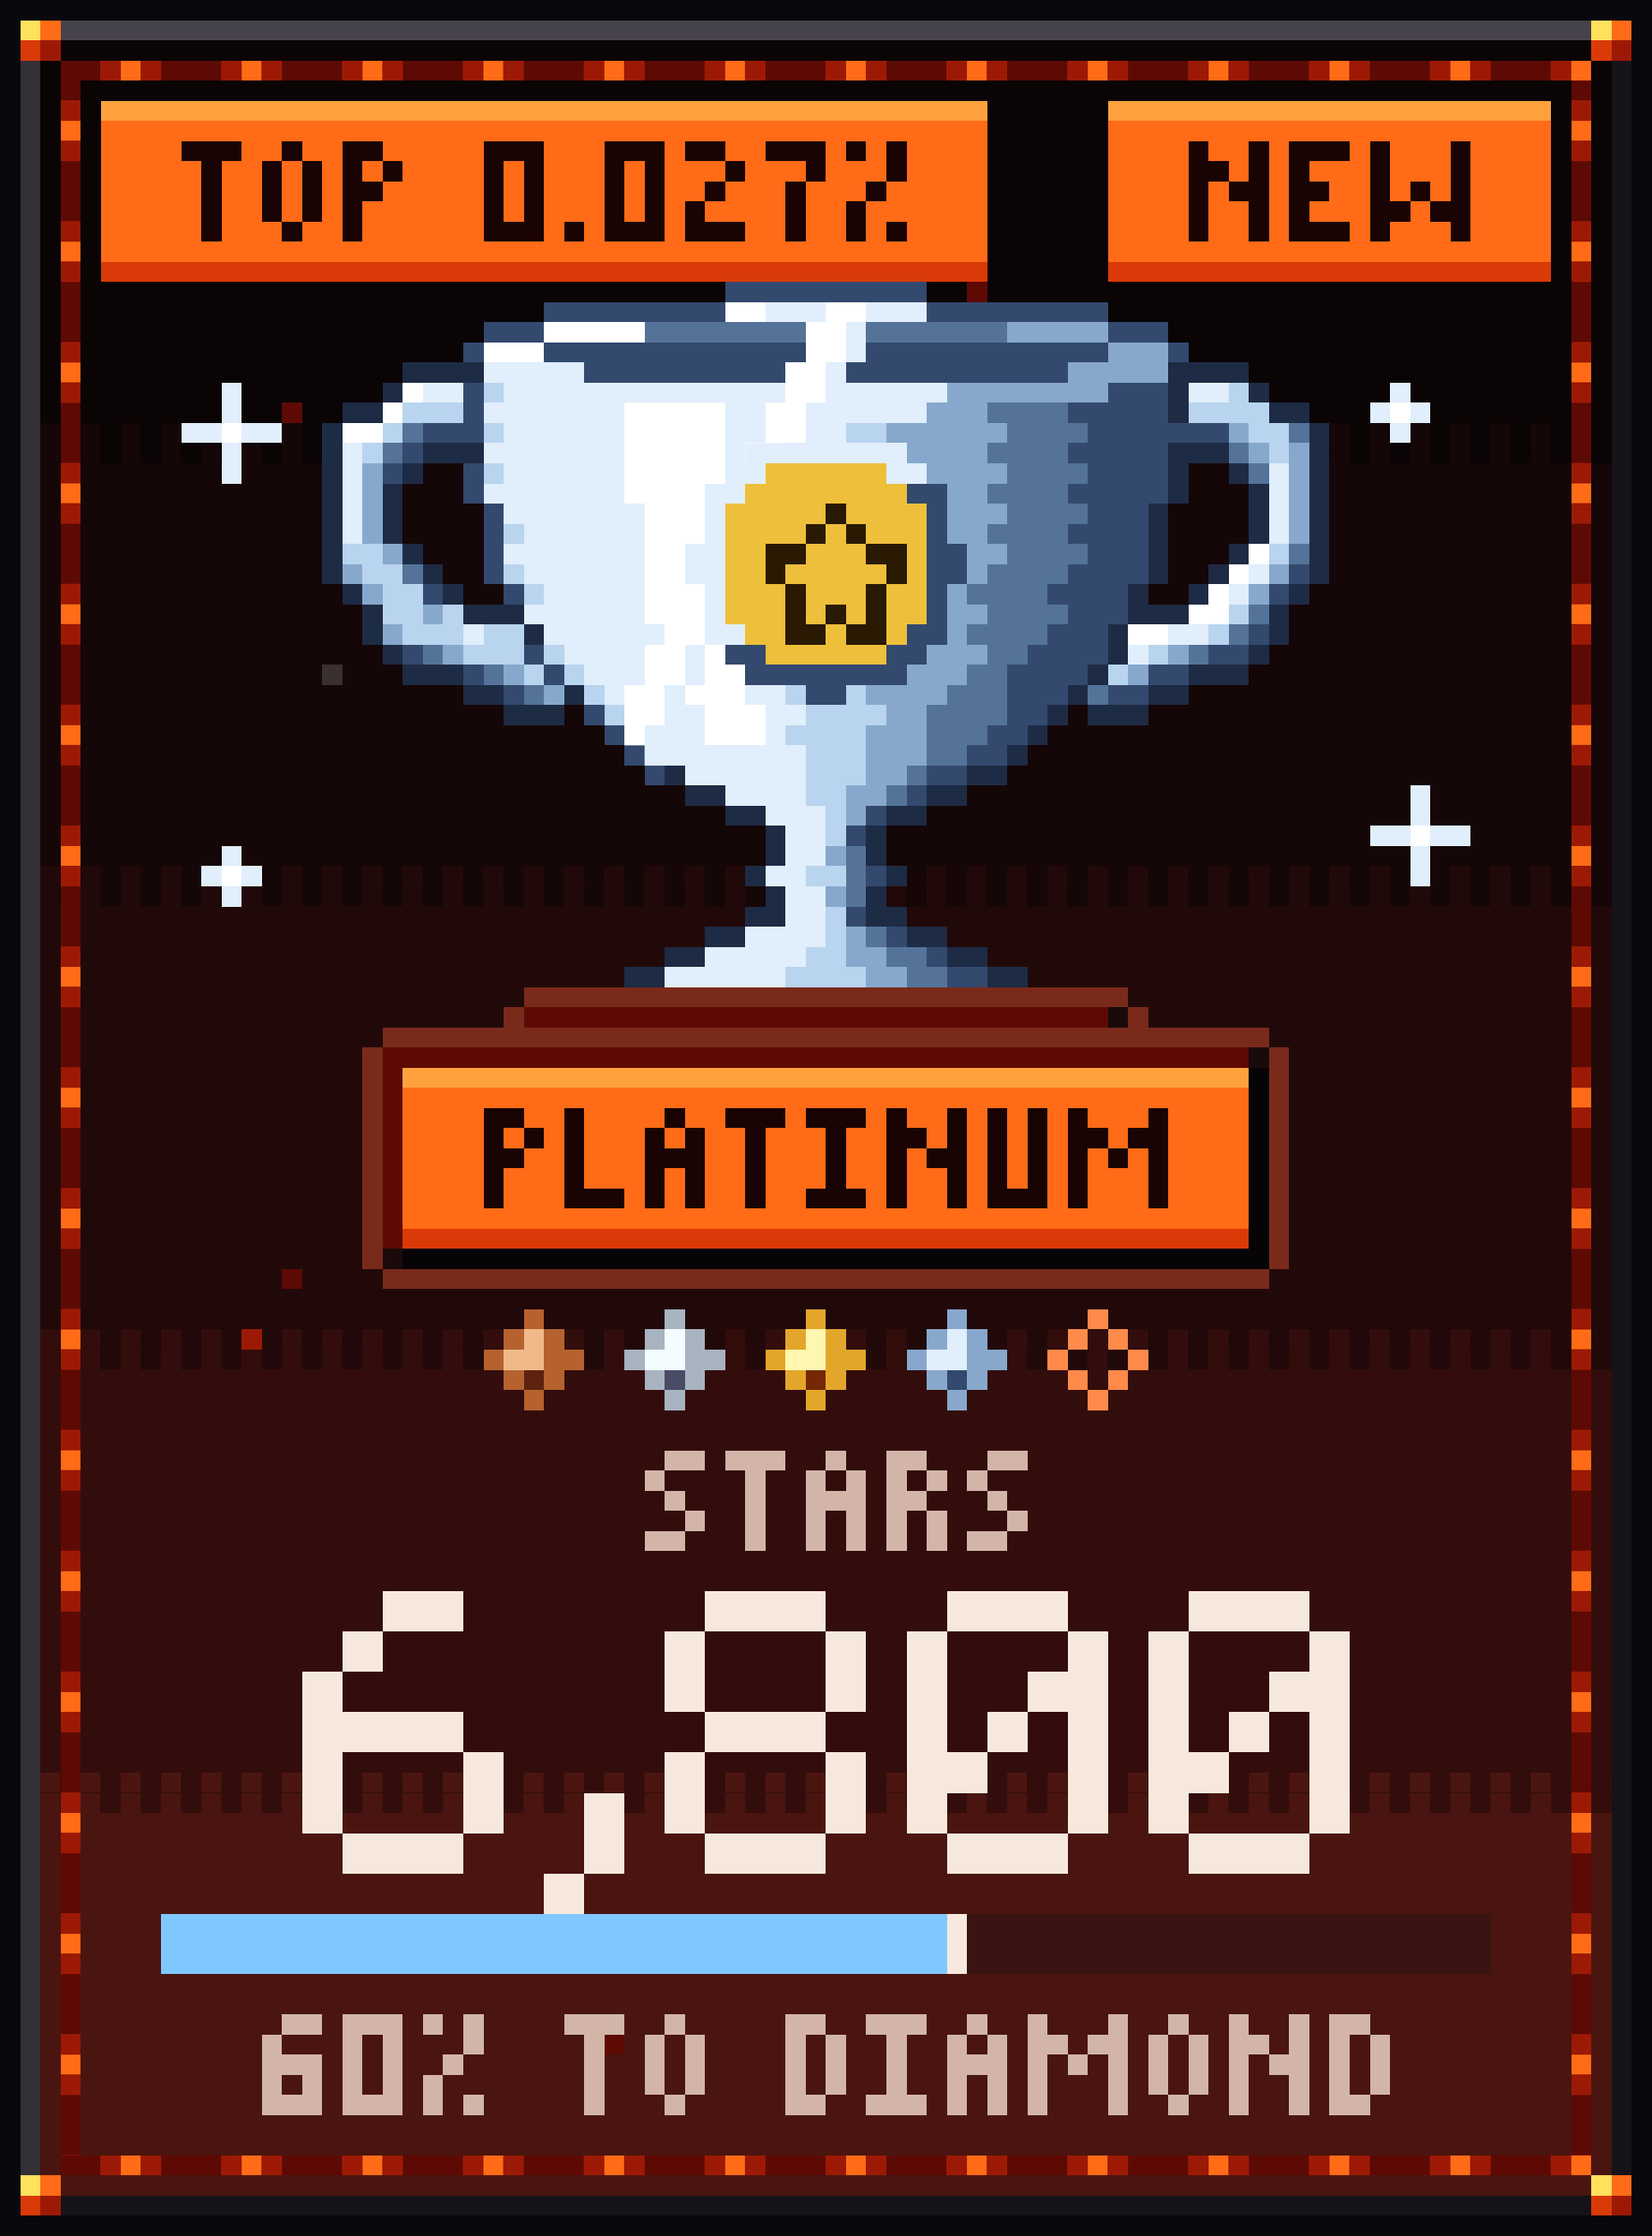
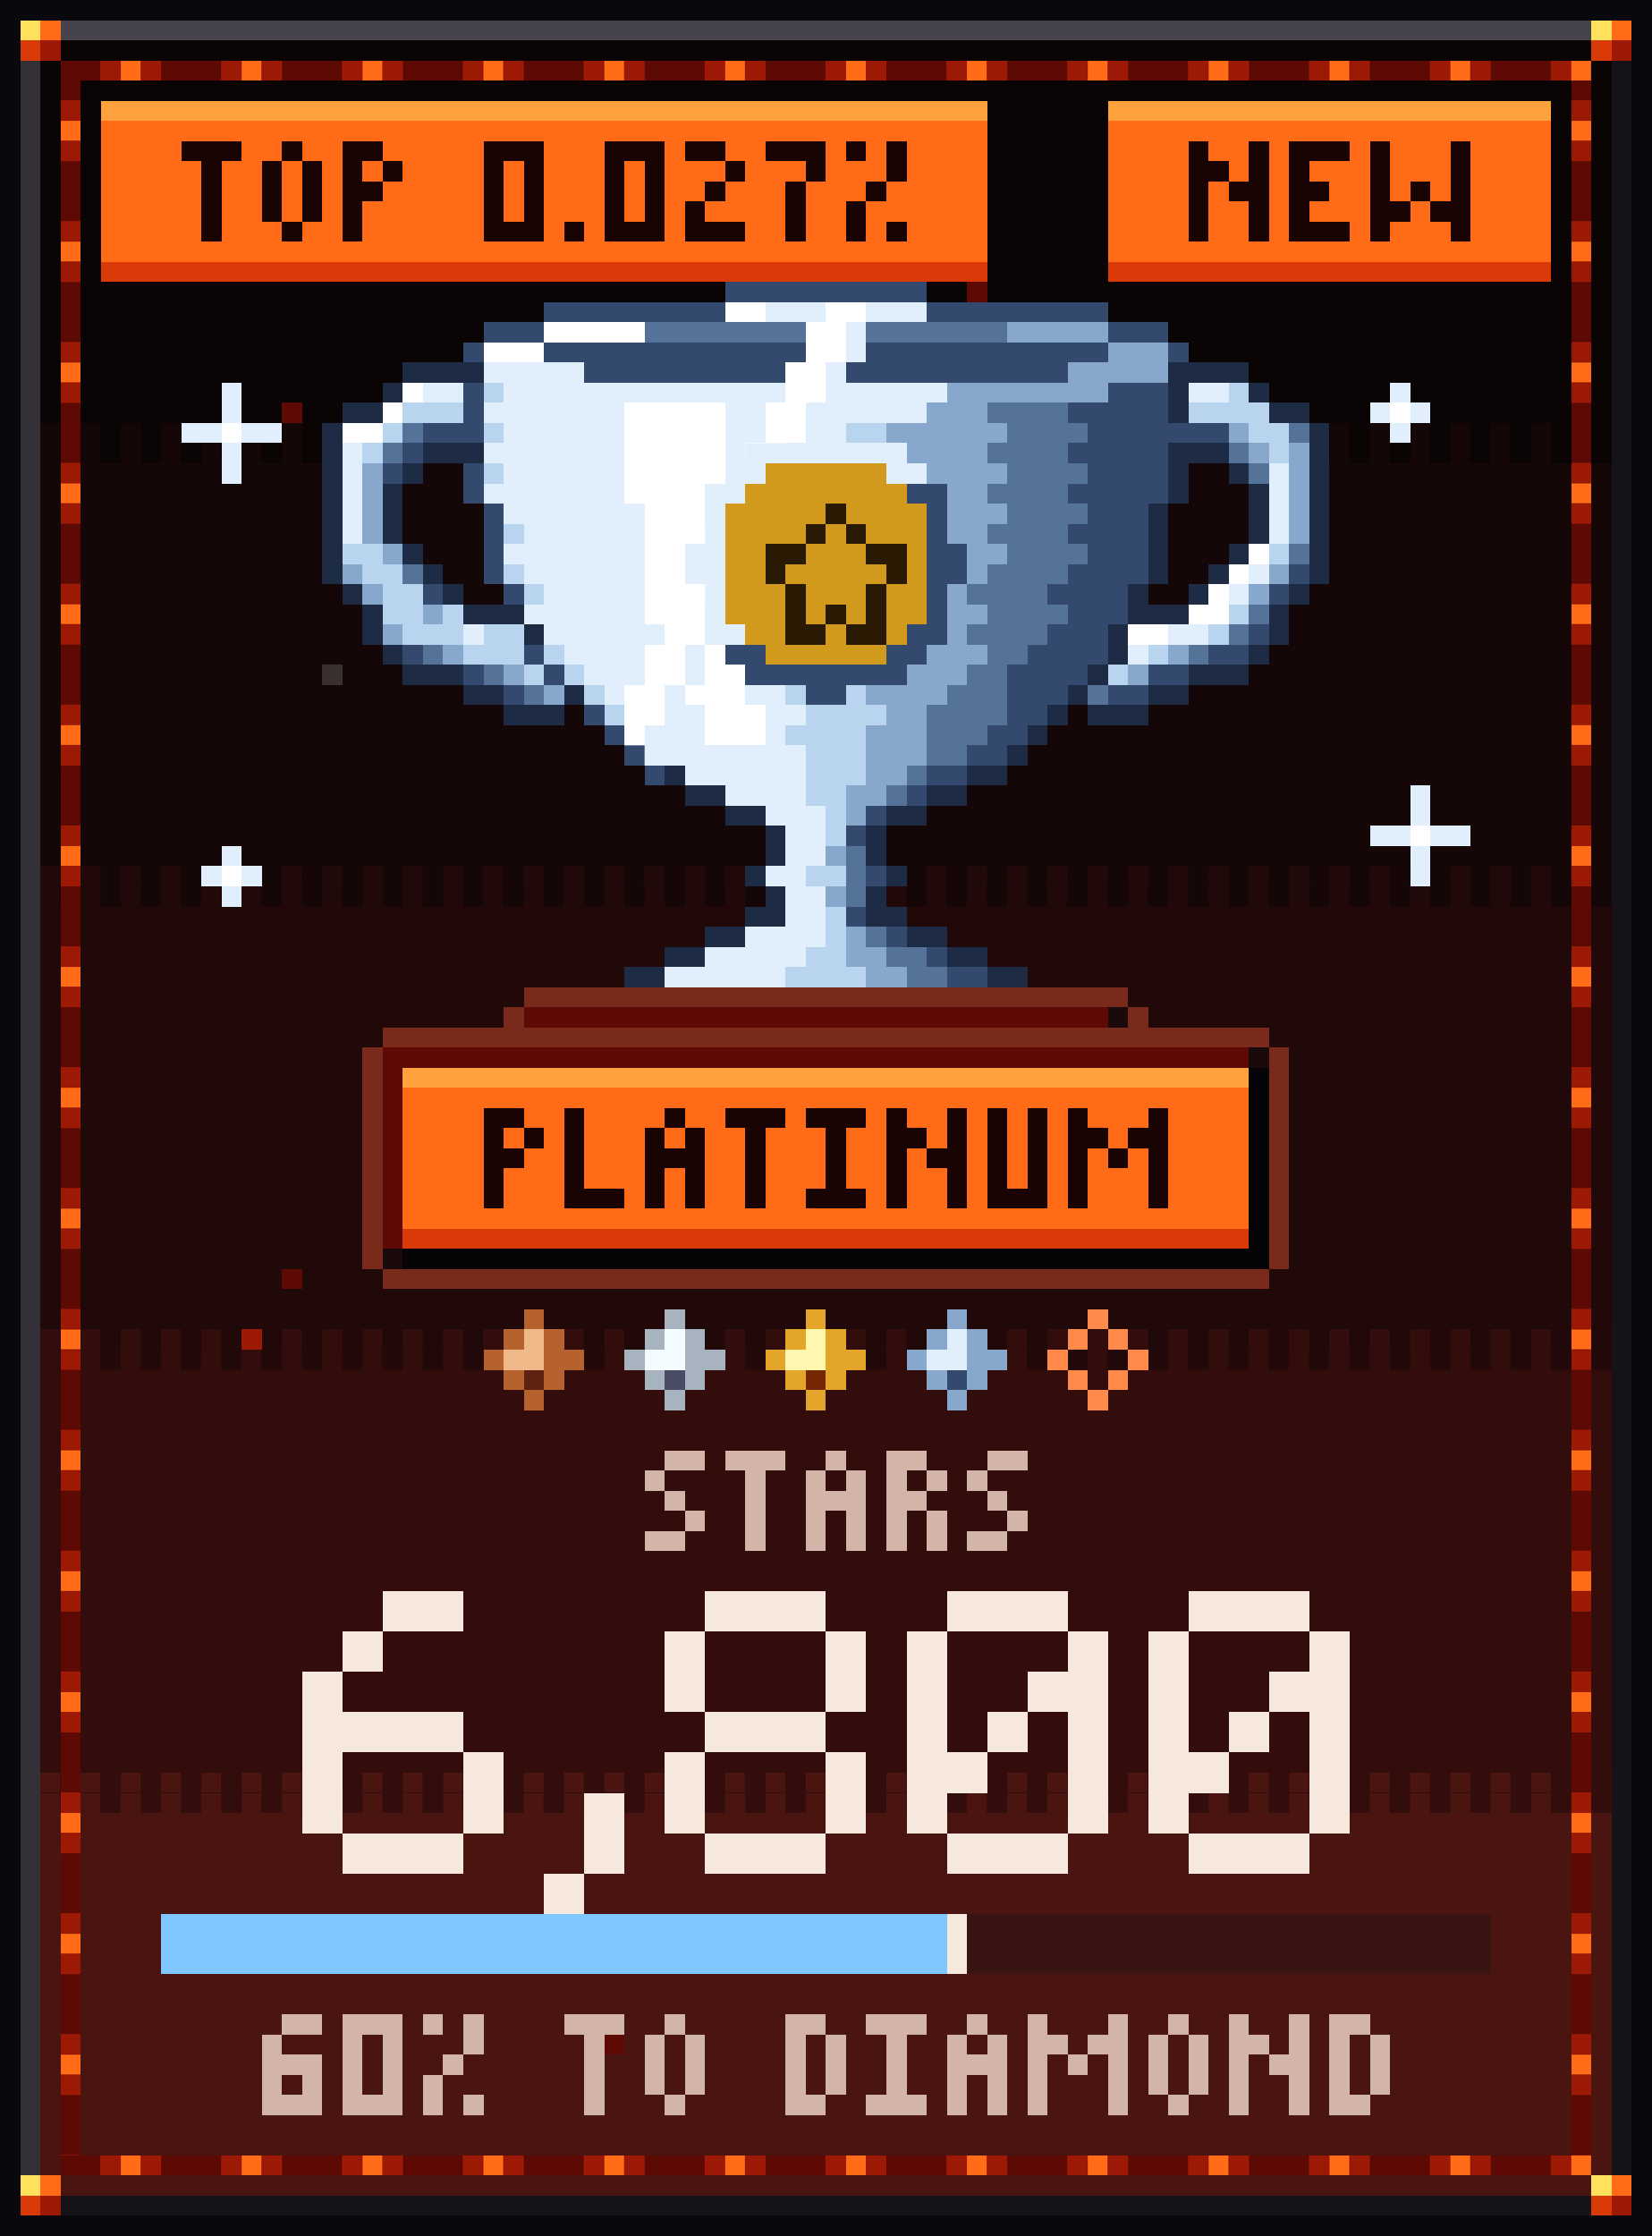
<svg xmlns="http://www.w3.org/2000/svg" width="164" height="222" viewBox="0 0 164 222" role="img" aria-label="Stars trophy: Platinum, 6,800, 60% to Diamond, top 0.027%, newly reached" shape-rendering="crispEdges">
  <style>@keyframes tw{0%{opacity:1}50%{opacity:.28}}.tw{animation:tw 1.5s steps(1,end) infinite}@keyframes gl{0%{transform:translateX(-36px)}20%,100%{transform:translateX(64px)}}.gl{animation:gl 6.5s steps(25,end) infinite}@media (prefers-reduced-motion:reduce){.tw{animation:none}.gl{animation:none;display:none}}</style>
  <g transform="scale(2)">
    <defs>
      <pattern id="tgk1" y="21" width="2" height="2" patternUnits="userSpaceOnUse">
        <rect width="1" height="1" fill="#150607" />
        <rect x="1" y="1" width="1" height="1" fill="#0A0405" />
      </pattern>
      <pattern id="tgk2" y="43" width="2" height="2" patternUnits="userSpaceOnUse">
        <rect width="1" height="1" fill="#220909" />
        <rect x="1" y="1" width="1" height="1" fill="#150607" />
      </pattern>
      <pattern id="tgk3" y="66" width="2" height="2" patternUnits="userSpaceOnUse">
        <rect width="1" height="1" fill="#330D0C" />
        <rect x="1" y="1" width="1" height="1" fill="#220909" />
      </pattern>
      <pattern id="tgk4" y="88" width="2" height="2" patternUnits="userSpaceOnUse">
        <rect width="1" height="1" fill="#4A1510" />
        <rect x="1" y="1" width="1" height="1" fill="#330D0C" />
      </pattern>
      <pattern id="frh" width="6" height="1" patternUnits="userSpaceOnUse">
        <path stroke="#5E0A04" d="M2 .5h3" />
        <path stroke="#9C1A05" d="M1 .5h1m3 0h1" />
        <path stroke="#FF6B17" d="M0 .5h1" />
      </pattern>
      <pattern id="frv" width="1" height="6" patternUnits="userSpaceOnUse">
        <path stroke="#5E0A04" d="M.5 2v3" />
        <path stroke="#9C1A05" d="M0 1.5h1m-1 4h1" />
        <path stroke="#FF6B17" d="M0 .5h1" />
      </pattern>
      <clipPath id="trgc">
        <path d="M36 15h10v1h-10zM27 16h28v1h-28zM24 17h34v1h-34zM24 18h34v1h-34zM24 19h34v1h-34zM24 20h34v1h-34zM24 21h16v1h-16zM42 21h16v1h-16zM24 22h13v1h-13zM45 22h13v1h-13zM24 23h12v1h-12zM46 23h12v1h-12zM24 24h11v1h-11zM47 24h11v1h-11zM25 25h10v1h-10zM47 25h10v1h-10zM25 26h10v1h-10zM47 26h10v1h-10zM25 27h9v1h-9zM48 27h9v1h-9zM25 28h9v1h-9zM48 28h9v1h-9zM26 29h9v1h-9zM47 29h9v1h-9zM26 30h9v1h-9zM47 30h9v1h-9zM27 31h8v1h-8zM47 31h8v1h-8zM27 32h9v1h-9zM46 32h9v1h-9zM28 33h9v1h-9zM45 33h9v1h-9zM29 34h11v1h-11zM42 34h11v1h-11zM30 35h22v1h-22zM31 36h20v1h-20zM32 37h18v1h-18zM34 38h14v1h-14zM36 39h10v1h-10zM38 40h6v1h-6zM39 41h4v1h-4zM39 42h4v1h-4zM38 43h6v1h-6zM39 44h4v1h-4zM39 45h4v1h-4zM37 46h8v1h-8zM35 47h12v1h-12zM33 48h16v1h-16zM31 49h20v1h-20z" />
      </clipPath>
      <path id="q0" d="M0 .5h2m-2 1h1m1 0h1m-3 1h2m-1.5 .5v2" />
      <path id="q1" d="M.5 0v4m-.5 .5h3" />
      <path id="q2" d="M1 .5h1m-2 1h1m1 0h1m-3 1h3m-2.5 .5v2m2-2v2" />
      <path id="q3" d="M0 .5h3m-1.5 .5v4" />
      <path id="q4" d="M0 .5h3m-1.5 .5v3m-1.5 .5h3" />
      <path id="q5" d="M0 .5h1m2.5-.5v2m-3.5-.5h2m-1.5 .5v3m1.5-2.5h2m-.5 .5v2" />
      <path id="q6" d="M.5 0v4m2-4v4m-2.5 .5h3" />
      <path id="q7" d="M0 .5h1m3 0h1m-5 1h2m1 0h2m-4.5 .5v3m1.5-2.5h1m1.5-.5v3" />
      <path id="q8" d="M0 .5h3m-3 1h1m-1 1h2m-2 1h1m-1 1h3" />
      <path id="q9" d="M.5 0v3m4-3v3m-2.5-.5h1m-3 1h2m1 0h2m-5 1h1m3 0h1" />
      <path id="q10" d="M1 .5h1m-1.5 .5v3m2-3v3m-1.5 .5h1" />
      <path id="q11" d="M0 .5h3m-2.5 .5v3m2-3v3m-2.5 .5h3" />
      <path id="q12" d="M0 4.5h1" />
      <path id="q13" d="M0 .5h2m0 1h1m-2 1h1m-2 1h1m-1 1h3" />
      <path id="q14" d="M0 .5h3m-1 1h1m-1.5 .5v3" />
      <path id="q15" d="M0 .5h1m1.5-.5v2m-1.5 .5h1m-1.5 .5v2m1.5-.5h1" />
      <path id="q16" d="M1 .5h2m-3 1h1m0 1h1m0 1h1m-3 1h2" />
      <path id="q17" d="M0 .5h2m-2 1h1m1 0h1m-3 1h2m-1.5 .5v2m2-2v2" />
      <path id="q18" d="M2 .5h2m-3 1h1m-2 1h1m-1 1h4m-3.5 .5v2m4-2v2m-3.5 .5h3" />
      <path id="q19" d="M1.5 5v2m-1.5 .5h1" />
      <path id="q20" d="M1 .5h3m-3.5 .5v2m4-2v2m-3.5 .5h3m-3.5 .5v2m4-2v2m-3.5 .5h3" />
      <path id="q21" d="M1 .5h3m-3.5 .5v3m3.5-2.5h1m-2 1h2m-3 1h1m1.5-.5v3m-4.5-1.5h2m-2 1h1m0 1h3" />
      <path id="q22" d="M1 .5h2m-3 1h1m-1 1h3m-3 1h1m1 0h1m-3 1h3" />
      <path id="q23" d="M0 .5h2m-1.5 .5v3m2-3v3m-2.5 .5h2" />
    </defs>
    <rect y="0" width="82" height="22" fill="#0A0405" />
    <rect y="22" width="82" height="22" fill="#150607" />
    <rect y="44" width="82" height="23" fill="#220909" />
    <rect y="67" width="82" height="22" fill="#330D0C" />
    <rect y="89" width="82" height="22" fill="#4A1510" />
    <rect y="21" width="82" height="2" fill="url(#tgk1)" />
    <rect y="43" width="82" height="2" fill="url(#tgk2)" />
    <rect y="66" width="82" height="2" fill="url(#tgk3)" />
    <rect y="88" width="82" height="2" fill="url(#tgk4)" />
    <path stroke="#3A302E" d="M16 33.5h1m8 34h1m36 12h1m-9 22h1" />
    <path stroke="#5E0A04" d="M48 14.5h1m-35 6h1m-1 43h1m15 38h1m30 1h1" />
    <path stroke="#9C1A05" d="M12 66.5h1" />
    <rect x="0" y="0" width="82" height="1" fill="#09080C" />
    <rect x="0" y="110" width="82" height="1" fill="#09080C" />
    <rect x="0" y="0" width="1" height="111" fill="#09080C" />
    <rect x="81" y="0" width="1" height="111" fill="#09080C" />
    <rect x="1" y="1" width="80" height="1" fill="#47434D" />
    <rect x="1" y="1" width="1" height="109" fill="#333037" />
    <rect x="1" y="109" width="80" height="1" fill="#151318" />
    <rect x="80" y="1" width="1" height="109" fill="#151318" />
    <rect x="3" y="3" width="76" height="1" fill="url(#frh)" />
    <rect x="3" y="107" width="76" height="1" fill="url(#frh)" />
    <rect x="3" y="4" width="1" height="103" fill="url(#frv)" />
    <rect x="78" y="4" width="1" height="103" fill="url(#frv)" />
    <path stroke="#060407" d="M62.5 53v9m-42.5 .5h43" />
    <path stroke="#1A0A0B" d="M55 50.5h1m6 2h1m-44 10h1" />
    <path stroke="#1E2B45" d="M20 18.5h4m34 0h4m-43 1h1m38.5-.5v2m3.5-1.5h1m-46 1h2m44 0h2m-48.5 .5v8m49-8v8m-44.5-6.5h3m34 0h3m-41 1h1m37.5-.5v2m2.5-1.5h1m-42.5 .5v3m43-3v3m-5-2v4m-37.5-1.5h1m40 0h1m-41 1h1m38 0h1m-44 1h1m4 0h1m33 0h1m2 0h1m4 0h1m-46.5 .5v2m4.5-1.5h3m30 0h3m4.5-.5v2m-37.5-.5h1m28.5-.5v2m-36.5-.5h1m42 0h1m-43 1h3m31 0h1m4 0h3m-39 1h2m3 0h1m24 0h1m3 0h2m-34 1h3m24 0h1m1 0h3m-6 1h1m-2 1h1m-18 1h1m14 0h2m-16 1h2m10 0h2m-12 1h2m6 0h2m-7.5 .5v2m5-2v2m-6.5 .5h1m6 0h1m-7 1h1m4 0h1m-7 1h2m4 0h2m-10 1h2m8 0h2m-14 1h2m12 0h2m-18 1h2m16 0h2" />
    <path stroke="#2A1A03" d="M41 25.5h1m-2 1h1m1 0h1m-5 1h2m3 0h2m-7 1h1m5 0h1m-5.5 .5v2m4-2v2m-2.5-.5h1m-3 1h2m1 0h2" />
    <path stroke="#33496E" d="M36 14.5h10m-19 1h9m10 0h9m-31 1h3m28 0h3m-35 1h1m3 0h28m3 0h1m-30 1h24m-29.5 .5v2m31.5-1.5h3m-5 1h5m-37 1h3m30 0h7m-41 1h1m32 0h5m-39 1h1m3.5-.5v2m30.5-1.5h4m-13 1h2m6 0h5m-33.5 .5v4m22-4v2m7.5-1.5h3m-4 1h4m-11 1h2m6 0h3m-11 1h2m5 0h4m7 0h1m-44 1h1m3 0h1m20.5-.5v2m5.5-1.5h4m7 0h1m-11 1h3m-11 1h2m5 0h3m7 0h1m-43 1h1m5 0h1m9 0h2m6 0h2m5 0h4m5 0h2m-39 1h1m3 0h1m9 0h8m5 0h4m3 0h2m-34 1h1m14 0h2m8 0h3m2 0h2m-28 1h1m20 0h2m-22 1h1m18 0h2m-20 1h1m16 0h2m-18 1h1m13 0h2m-3 1h1m-3 1h1m-2 1h1m0 2h1m-2 2h1m1 1h1m1 1h1m0 1h2m-2 20h1" />
    <path stroke="#3A1412" d="M48 95.5h26m-26 1h26m-26 1h26" />
    <path stroke="#494C64" d="M33 68.5h1" />
    <path stroke="#557399" d="M32 16.5h18m-1 4h4m-33 1h1m29 0h4m10 0h1m-46 1h1m29 0h4m8 0h1m-12 1h4m8 0h1m-14 1h4m-3 1h4m-5 1h4m-3 1h4m10 0h1m-45 1h1m28 0h4m-5 1h4m-3 1h4m9 0h1m-15 1h4m9 0h1m-41 1h1m27 0h2m8 0h1m-36 1h1m23 0h2m-24 1h1m20 0h3m4 0h1m-9 1h4m-4 1h3m-3 1h2m-3 1h1m-2 1h1m-2.5 2.5v3m.5 1.5h1m0 1h2m-1 1h2" />
    <path stroke="#5E0A04" d="M26 50.5h29m-36 2h43m-42.5 .5v9" />
    <path stroke="#5E2210" d="M26 68.5h1" />
    <path stroke="#762805" d="M40 68.5h1" />
    <path stroke="#7A2A1A" d="M26 49.5h30m-31 1h1m30 0h1m-38 1h44m-44.5 .5v11m45-11v11m-44.5 .5h44" />
    <path stroke="#7FC8FF" d="M8 95.5h39m-39 1h39m-39 1h39" />
    <path stroke="#87A8CC" d="M50 16.5h5m0 1h3m-5 1h5m-11 1h8m-9 1h3m-5 1h6m11 0h1m-17 1h4m13 0h1m1.5-.5v5m-46-4v4m27.5-3.5h4m-3 1h2m-2 1h3m-3 1h2m-30 1h1m28 0h2m-33 1h1m30 0h1m14 0h1m-46 1h1m28 0h1m14 0h1m-42 1h1m25 0h2m-30 1h1m27 0h1m-26 1h1m23 0h3m9 0h1m-34 1h1m19 0h3m8 0h1m-30 1h1m15 0h4m-3 1h2m-3 1h3m-3 1h3m-3 1h2m-3 1h2m-2 1h1m-2 2h1m-1 2h1m0 2h1m-1 1h2m-1 1h2m2 17h1m-2 1h1m1 0h1m-4 1h1m2 0h2m-4 1h1m1 0h1m-2 1h1" />
    <path stroke="#9C1A05" d="M2 2.5h1m77 0h1m-79 107h1m77 0h1" />
    <path stroke="#A8B3C0" d="M33 65.5h1m-2 1h1m1 0h1m-4 1h1m2 0h2m-4 1h1m1 0h1m-2 1h1" />
    <path stroke="#B5622F" d="M26 65.5h1m-2 1h1m1 0h1m-4 1h1m2 0h2m-4 1h1m1 0h1m-2 1h1" />
    <path stroke="#B9D4EE" d="M24 19.5h1m36 0h1m-42 1h3m36 0h4m-44 1h1m4 0h1m13 0h2m2 0h2m18 0h2m-46 1h1m44 0h1m-40 1h1m0 3h1m-9 1h2m44 0h1m-46 1h2m5 0h1m-7 1h2m5 0h1m-8 1h2m1 0h1m38 0h1m-42 1h3m1 0h2m34 0h1m-38 1h3m1 0h1m29 0h1m-32 1h1m1 0h1m26 0h1m-27 1h1m9 0h1m2 0h1m-13 1h1m9 0h4m-13 1h1m7 0h4m-3 1h3m-3 1h3m-3 1h2m-.5 .5v2m-1.5 1.5h2m-.5 1.5v2m-1.5 .5h2m-3 1h4" />
+     <path stroke="#D19A1C" d="M38 23.5h6m-7 1h8m-9 1h5m1 0h4m-10 1h4m1 0h1m1 0h3m-10 1h2m2 0h3m2.5-.5v2m-9.5-.5h2m1 0h5m-8 1h3m1 0h3m1 0h2m-10 1h3m1 0h1m1 0h1m1 0h2m-9 1h2m2 0h1m2 0h1m-7 1h6" />
    <path stroke="#DA3A07" d="M1 2.5h1m77 0h1m-75 11h44m6 0h22m-57 48h42m-61 48h1m77 0h1" />
    <path stroke="#E1EEFB" d="M38 15.5h8m-22 3h5m-8 1h2m2 0h22m12 0h2m-37 1h7m5 0h10m-21 1h6m5 0h2m2 0h2m-24.5 .5v5m6.5-4.5h7m5 0h9m-20 1h6m5 0h2m6 0h2m17.5-.5v4m-39.5-2.5h7m4 0h2m-12 1h7m3.5-.5v2m-9.5-.5h6m-7 1h7m2 0h2m-10 1h6m2 0h2m26 0h1m-36 1h5m3.5-.5v2m25.5-1.5h1m-36 1h6m-9 1h1m3 0h6m2 0h2m21 0h2m-32 1h5m23 0h1m-28 1h4m-3 1h4m3 0h2m-8 1h4m3 0h2m-8 1h3m3 0h1m-7 1h8m-6 1h6m-4 1h4m-2 1h3m-2 1h2m-2 1h2m-3 1h2m-1 1h2m-2 1h2m-4 1h4m-6 1h5m-7 1h6m8 18h1m-2 1h2" />
    <path stroke="#E3A62A" d="M40 65.5h1m-2 1h1m1 0h1m-4 1h1m2 0h2m-4 1h1m1 0h1m-2 1h1" />
-     <path stroke="#EDBF3A" d="M38 23.5h6m-7 1h8m-9 1h5m1 0h4m-10 1h4m1 0h1m1 0h3m-10 1h2m2 0h3m2.5-.5v2m-9.5-.5h2m1 0h5m-8 1h3m1 0h3m1 0h2m-10 1h3m1 0h1m1 0h1m1 0h2m-9 1h2m2 0h1m2 0h1m-7 1h6" />
    <path stroke="#F0B98A" d="M26 66.5h1m-2 1h2" />
    <path stroke="#F3FCFF" d="M33 66.5h1m-2 1h2" />
    <path stroke="#F7E8DD" d="M47.5 95v3" />
    <path stroke="#FF6B17" d="M2 1.5h1m77 0h1m-76 5h44m6 0h22m-72 1h44m6 0h22m-72 1h44m6 0h22m-72 1h44m6 0h22m-72 1h44m6 0h22m-72 1h44m6 0h22m-72 1h44m6 0h22m-57 42h42m-42 1h42m-42 1h42m-42 1h42m-42 1h42m-42 1h42m-42 1h42m-60 48h1m77 0h1" />
    <path stroke="#FF8A4A" d="M54 65.5h1m-2 1h1m1 0h1m-4 1h1m3 0h1m-4 1h1m1 0h1m-2 1h1" />
    <path stroke="#FFA23D" d="M5 5.5h44m6 0h22m-57 48h42" />
    <path stroke="#FFE15C" d="M1 1.5h1m77 0h1m-79 107h1m77 0h1" />
    <path stroke="#FFF7AF" d="M40 66.5h1m-2 1h2" />
    <path stroke="#FFFFFF" d="M36 15.5h2m-11 1h5m-8 1h3m-7 2h1m-2 1h1m11 0h5m-19 1h2m12 0h5m-5 1h5m-5 1h5m-5 1h4m-3 1h3m-3 1h3m-3 1h2m28 0h1m-31 1h2m27 0h1m-30 1h3m25 0h1m-29 1h3m24 0h2m-28 1h2m21 0h2m-25 1h3m-3 1h4m-3 1h3m-2 1h3m-3 1h3" />
    <g stroke="#1A0403">
      <g transform="translate(0 55)">
        <use href="#q0" x="24" />
        <use href="#q1" x="28" />
        <use href="#q2" x="32" />
        <use href="#q3" x="36" />
        <use href="#q4" x="40" />
        <use href="#q5" x="44" />
        <use href="#q6" x="49" />
        <use href="#q7" x="53" />
      </g>
      <g transform="translate(0 7)">
        <use href="#q5" x="59" />
        <use href="#q8" x="64" />
        <use href="#q9" x="68" />
        <use href="#q3" x="9" />
        <use href="#q10" x="13" />
        <use href="#q0" x="17" />
        <use href="#q11" x="24" />
        <use href="#q12" x="28" />
        <use href="#q11" x="30" />
        <use href="#q13" x="34" />
        <use href="#q14" x="38" />
        <use href="#q15" x="42" />
      </g>
    </g>
    <g stroke="#D2B5A8">
      <g transform="translate(0 72)">
        <use href="#q16" x="32" />
        <use href="#q3" x="36" />
        <use href="#q2" x="40" />
        <use href="#q17" x="44" />
        <use href="#q16" x="48" />
      </g>
      <g transform="translate(0 100)">
        <use href="#q22" x="13" />
        <use href="#q11" x="17" />
        <use href="#q15" x="21" />
        <use href="#q3" x="28" />
        <use href="#q10" x="32" />
        <use href="#q23" x="39" />
        <use href="#q4" x="43" />
        <use href="#q2" x="47" />
        <use href="#q7" x="51" />
        <use href="#q10" x="57" />
        <use href="#q5" x="61" />
        <use href="#q23" x="66" />
      </g>
    </g>
    <g stroke="#F7E8DD">
      <use href="#q18" transform="translate(15 79) scale(2)" />
      <use href="#q19" transform="translate(27 79) scale(2)" />
      <use href="#q20" transform="translate(33 79) scale(2)" />
      <use href="#q21" transform="translate(45 79) scale(2)" />
      <use href="#q21" transform="translate(57 79) scale(2)" />
    </g>
    <g clip-path="url(#trgc)">
      <g class="gl">
        <path stroke="#E1EEFB" d="M43 15.5h1m-1.5 .5v2m-1 0v2m-1 0v2m-1 0v2m-1 0v2m-1 0v2m-1 0v2m-1 0v2m-1 0v2m-1 0v2m-1 0v2m-1 0v2m-1 0v2m-1 0v2m-1 0v2m-1 0v2m-1 0v2" />
        <path stroke="#FFFFFF" d="M41 15.5h2m-3 1h2m-2 1h2m-3 1h2m-2 1h2m-3 1h2m-2 1h2m-3 1h2m-2 1h2m-3 1h2m-2 1h2m-3 1h2m-2 1h2m-3 1h2m-2 1h2m-3 1h2m-2 1h2m-3 1h2m-2 1h2m-3 1h2m-2 1h2m-3 1h2m-2 1h2m-3 1h2m-2 1h2m-3 1h2m-2 1h2m-3 1h2m-2 1h2m-3 1h2m-2 1h2m-3 1h2m-2 1h2m-3 1h2m-2 1h2" />
      </g>
    </g>
    <g class="tw" style="animation-delay:0.0s">
      <path stroke="#E1EEFB" d="M11.5 19v2m-2.5 .5h2m1 0h2m-2.5 .5v2" />
      <path stroke="#FFFFFF" d="M11 21.5h1" />
    </g>
    <g class="tw" style="animation-delay:0.5s">
      <path stroke="#E1EEFB" d="M69 19.5h1m-2 1h1m1 0h1m-2 1h1" />
      <path stroke="#FFFFFF" d="M69 20.5h1" />
    </g>
    <g class="tw" style="animation-delay:1.0s">
      <path stroke="#E1EEFB" d="M70.5 39v2m-2.5 .5h2m1 0h2m-2.5 .5v2" />
      <path stroke="#FFFFFF" d="M70 41.5h1" />
    </g>
    <g class="tw" style="animation-delay:0.0s">
      <path stroke="#E1EEFB" d="M11 42.5h1m-2 1h1m1 0h1m-2 1h1" />
      <path stroke="#FFFFFF" d="M11 43.5h1" />
    </g>
  </g>
</svg>
